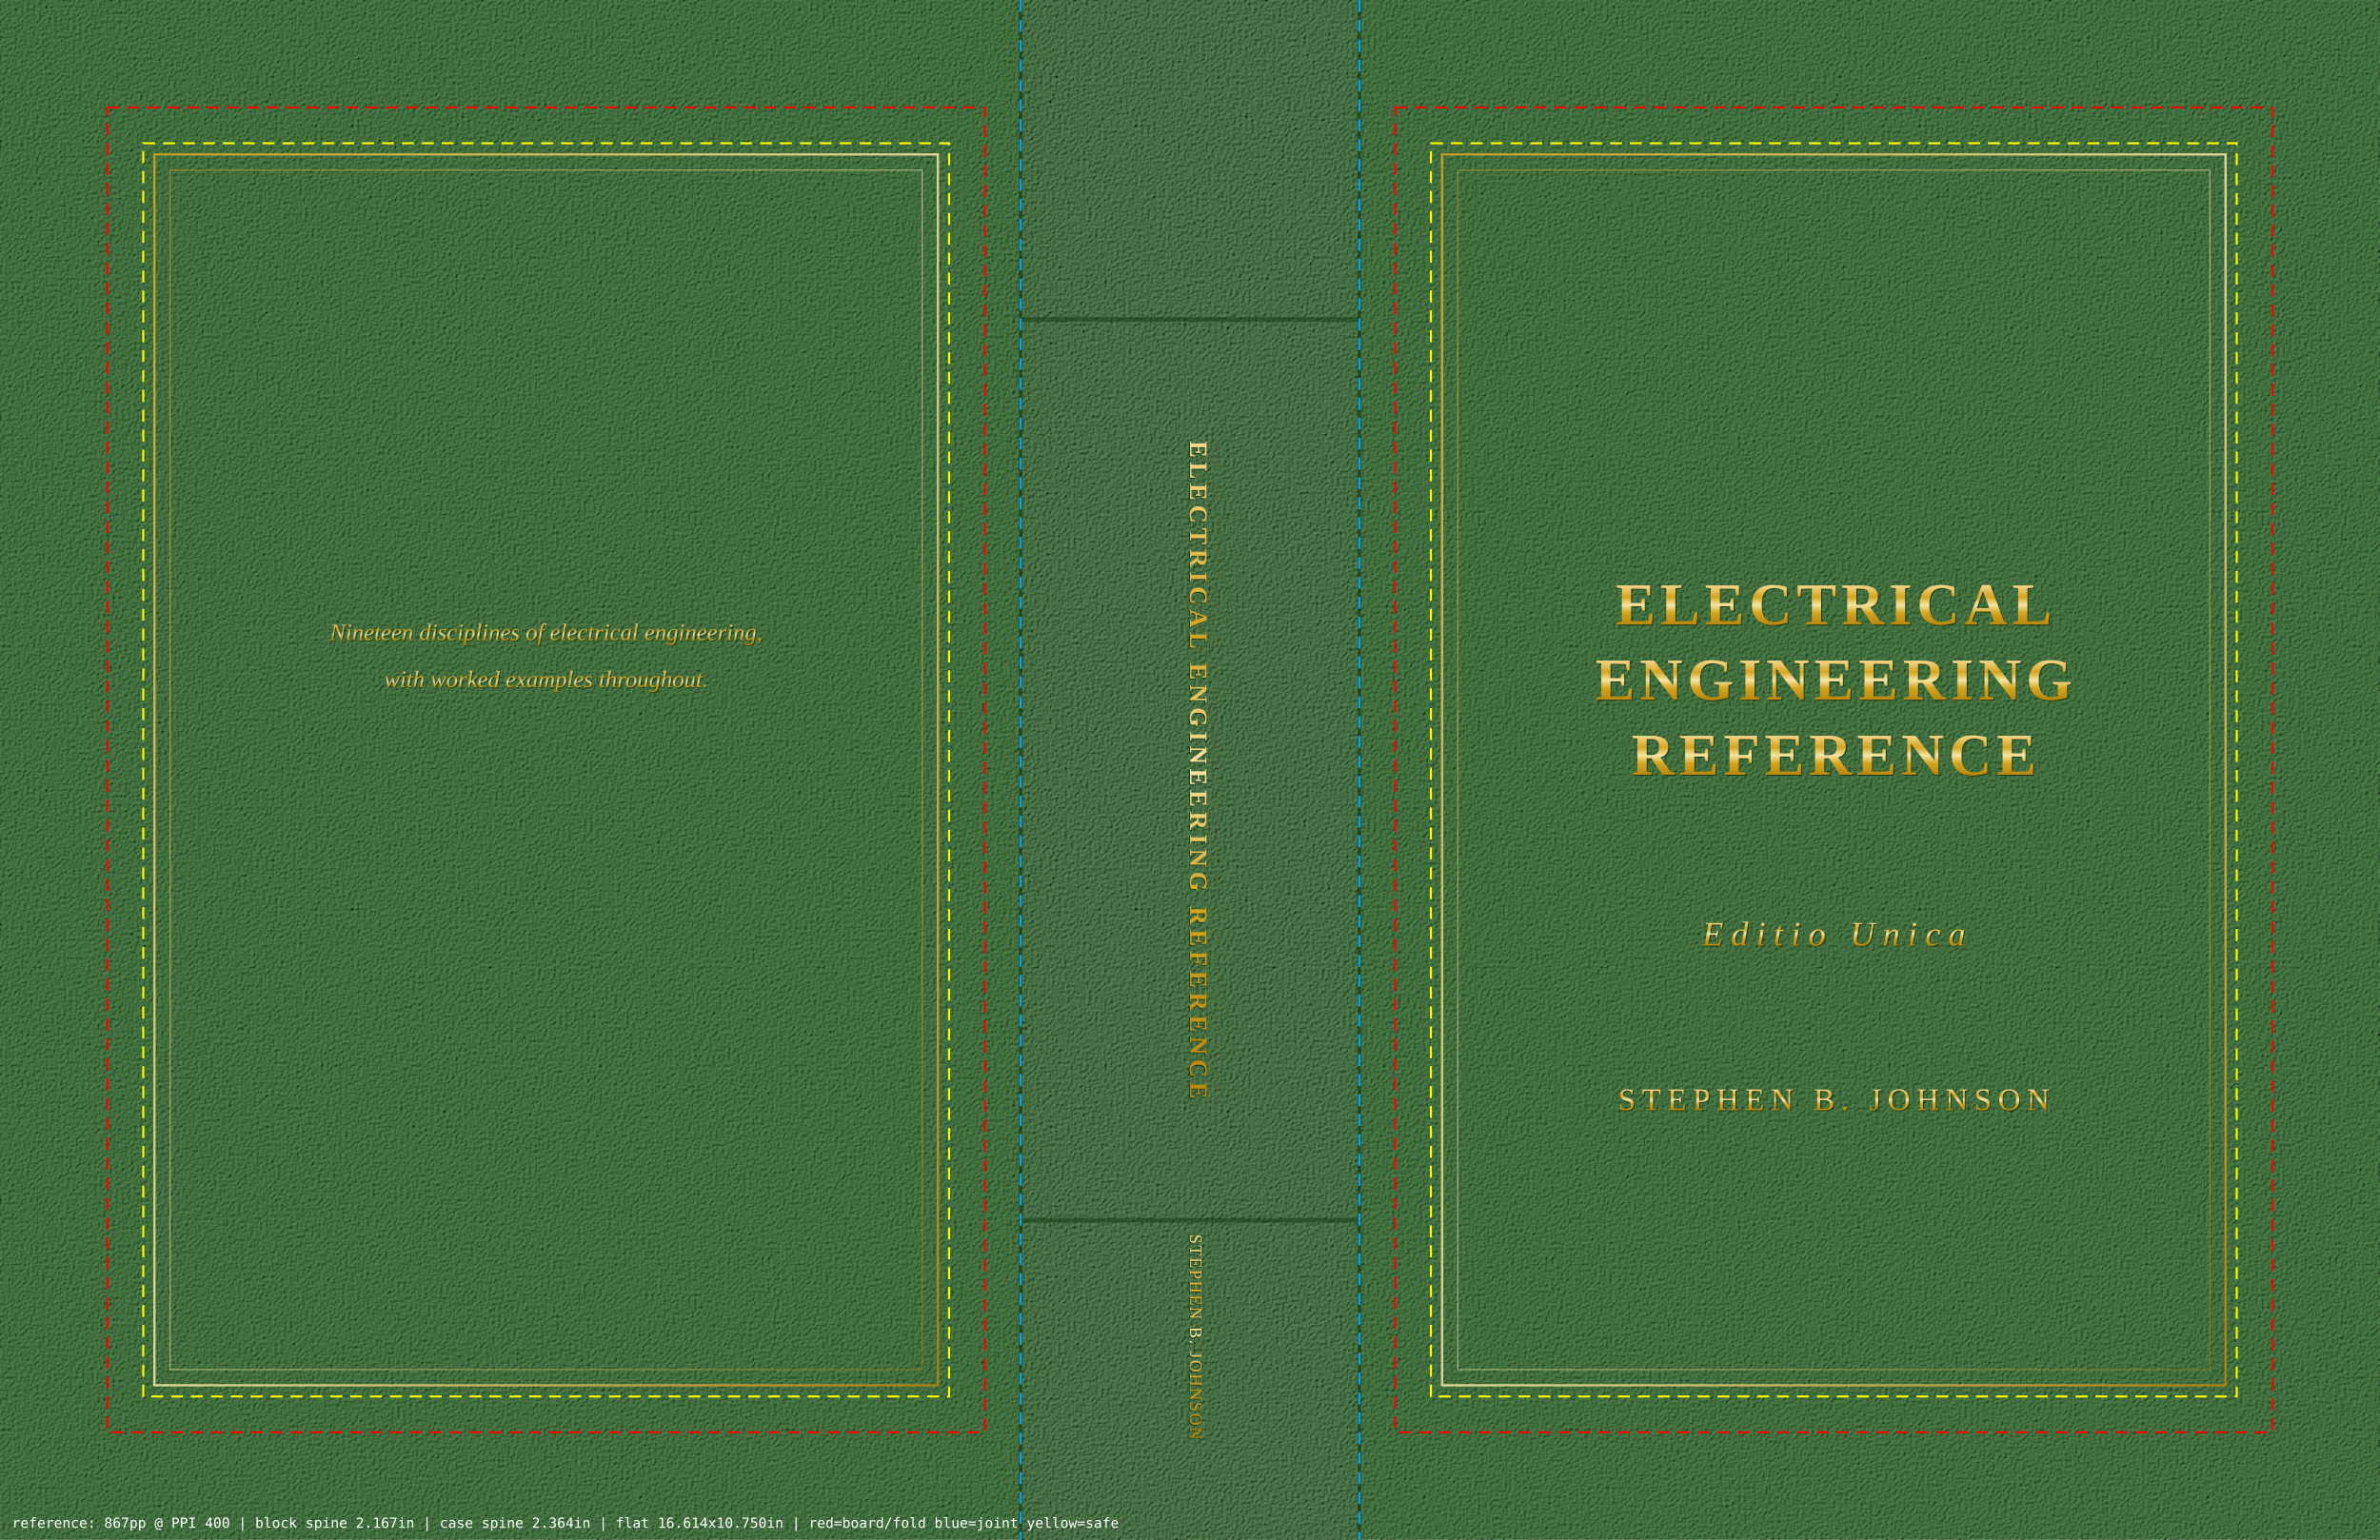
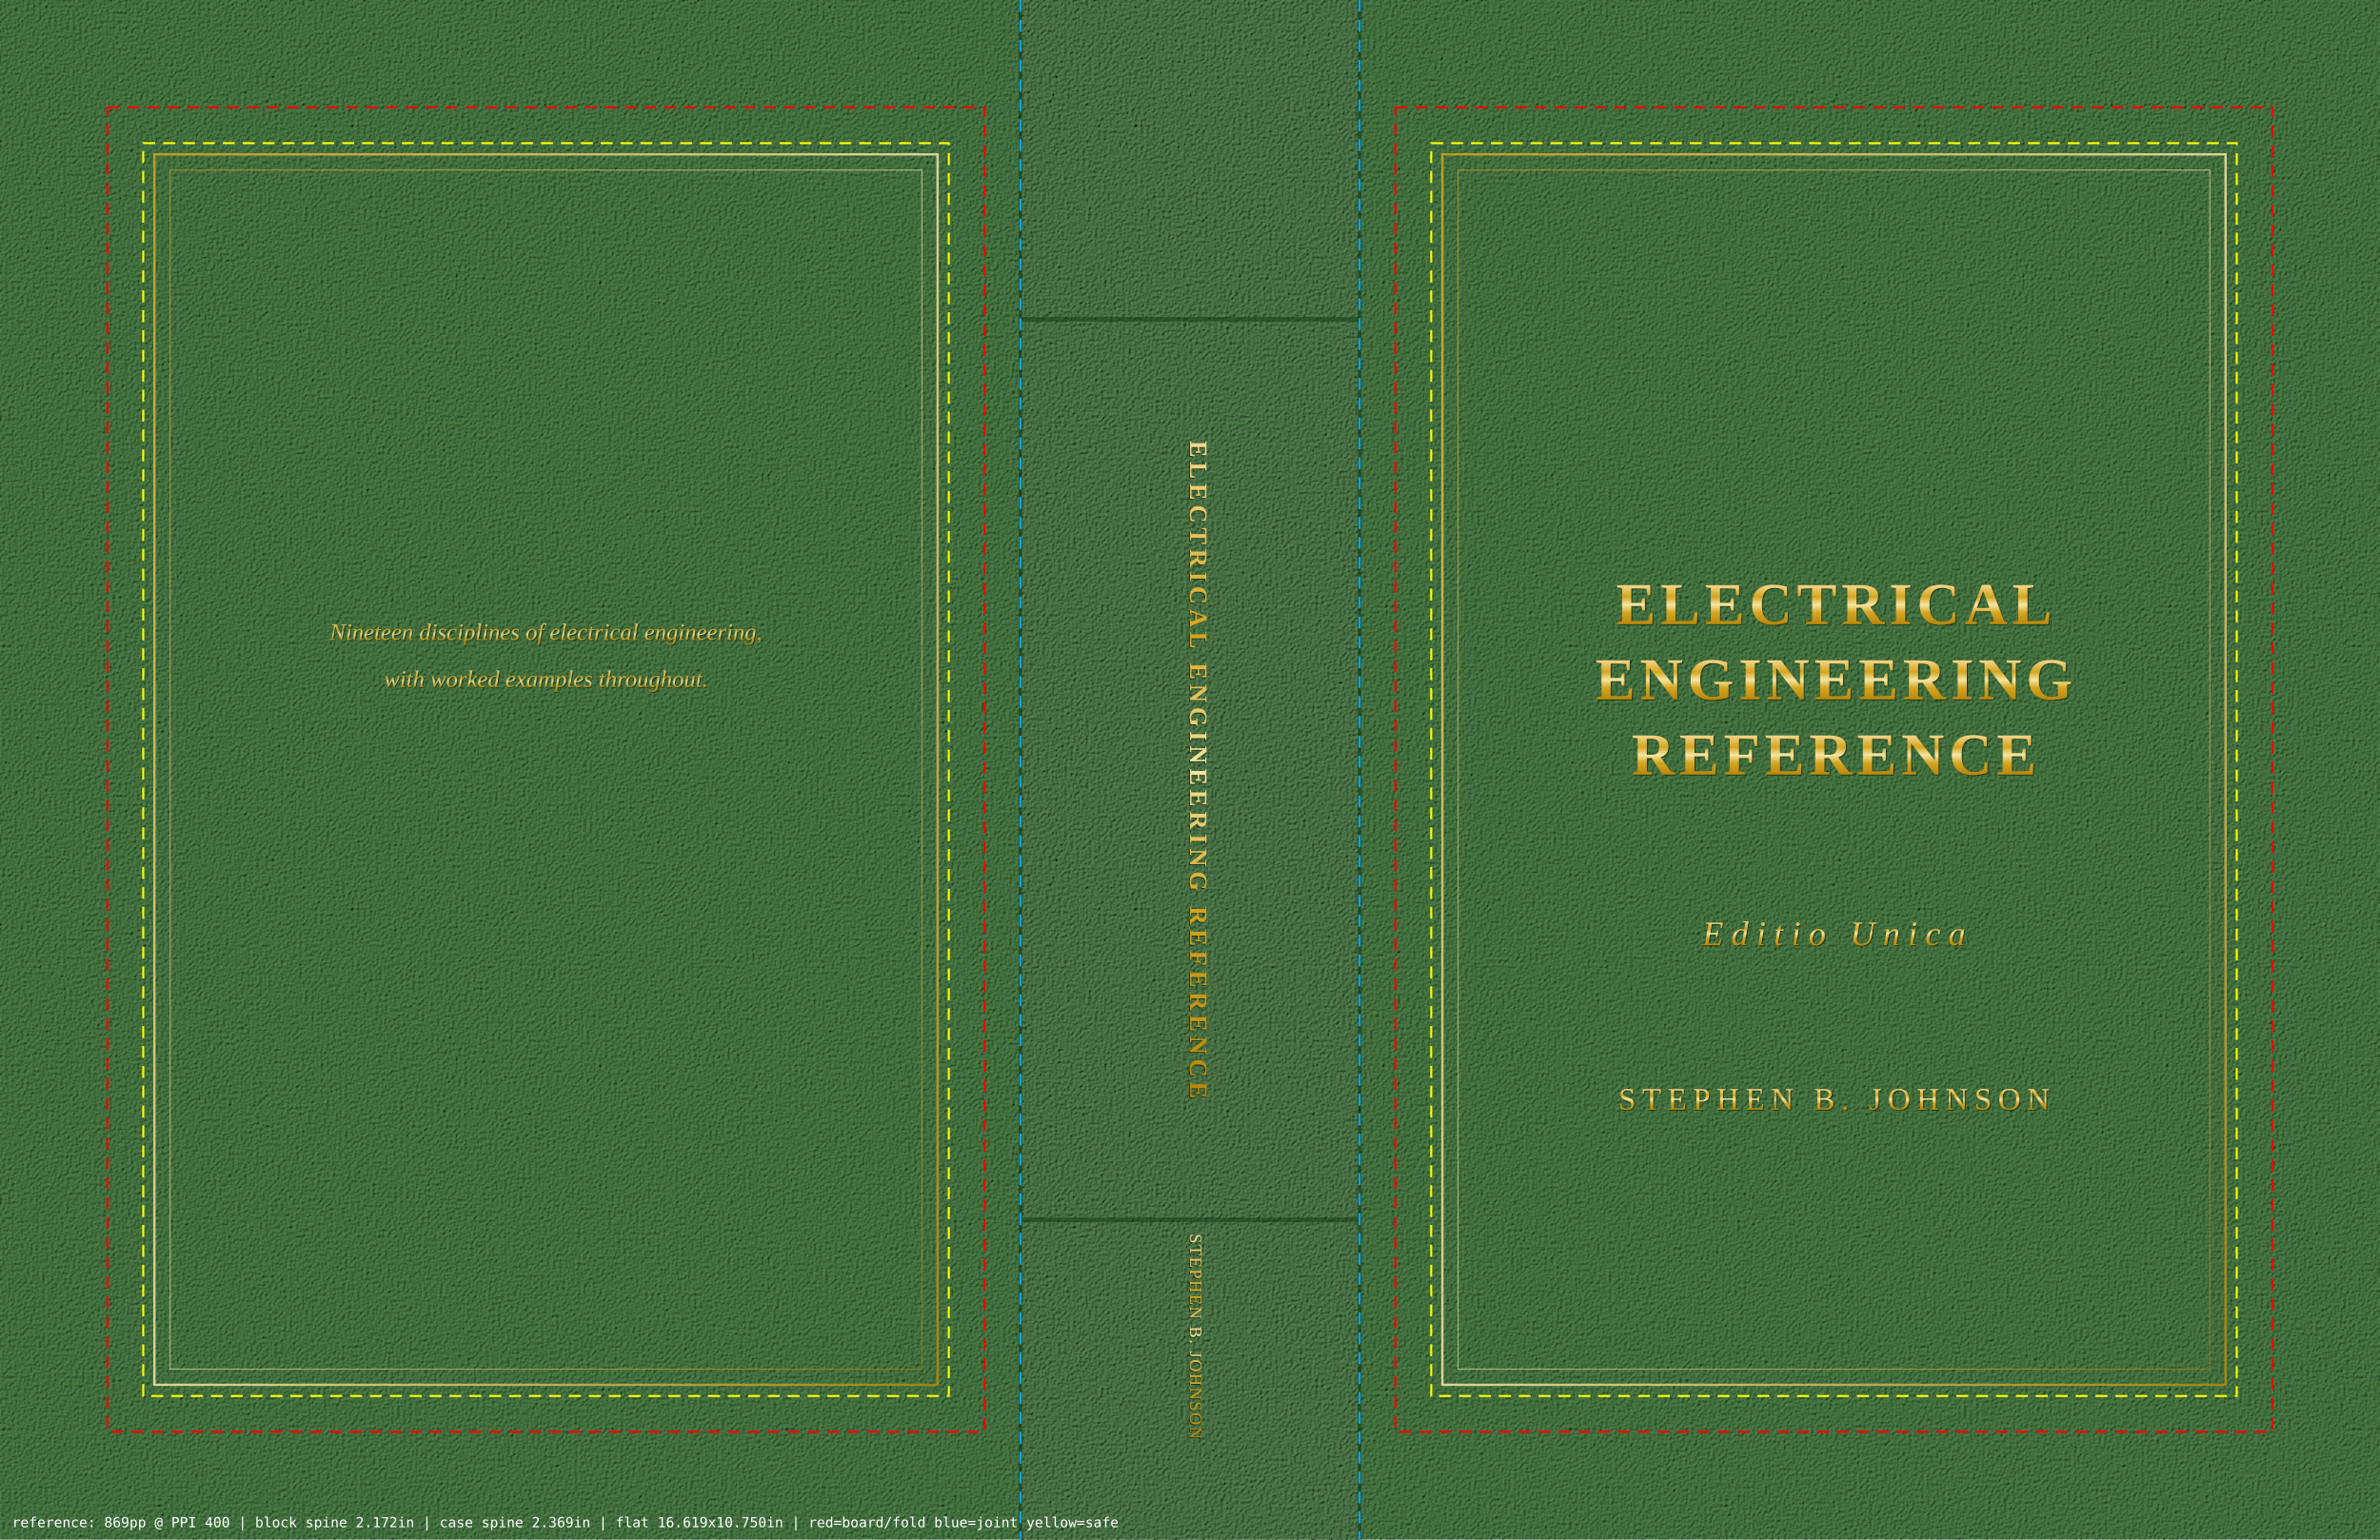
- <svg xmlns="http://www.w3.org/2000/svg" viewBox="0 0 1196.17 774.00" width="16.613in" height="10.75in">
+ <svg xmlns="http://www.w3.org/2000/svg" viewBox="0 0 1196.53 774.00" width="16.619in" height="10.75in">
  <defs>
    <filter id="leather" x="0%" y="0%" width="100%" height="100%">
      <feTurbulence type="fractalNoise" baseFrequency="0.65" numOctaves="4" seed="2" result="noise" />
      <feDiffuseLighting in="noise" lighting-color="#2d5a27" surfaceScale="1.5" result="lit">
        <feDistantLight azimuth="225" elevation="35" />
      </feDiffuseLighting>
      <feComposite in="lit" in2="SourceGraphic" operator="multiply" />
    </filter>
    <linearGradient id="gold" x1="0" y1="0" x2="0" y2="1">
      <stop offset="0%" stop-color="#f5d98e" />
      <stop offset="30%" stop-color="#d4a520" />
      <stop offset="50%" stop-color="#f5e6a3" />
      <stop offset="70%" stop-color="#d4a520" />
      <stop offset="100%" stop-color="#b8860b" />
    </linearGradient>
    <linearGradient id="goldSpine" x1="0" y1="0" x2="1" y2="0">
      <stop offset="0%" stop-color="#f5d98e" />
      <stop offset="30%" stop-color="#d4a520" />
      <stop offset="50%" stop-color="#f5e6a3" />
      <stop offset="70%" stop-color="#d4a520" />
      <stop offset="100%" stop-color="#b8860b" />
    </linearGradient>
    <linearGradient id="goldLine" x1="0" y1="0" x2="1" y2="1">
      <stop offset="0%" stop-color="#d4a520" />
      <stop offset="50%" stop-color="#f5e6a3" />
      <stop offset="100%" stop-color="#b8860b" />
    </linearGradient>
    <filter id="textEmboss" x="-20%" y="-20%" width="140%" height="140%">
      <feDropShadow dx="0.47" dy="0.47" stdDeviation="0.32" flood-color="#0a2e0a" flood-opacity="0.85" />
    </filter>
  </defs>
-   <rect x="0" y="0" width="1196.17" height="774.00" fill="#1e5a1e" />
-   <rect x="0" y="0" width="1196.17" height="774.00" filter="url(#leather)" opacity="0.6" />
-   <rect x="513.00" y="0" width="170.17" height="774.00" fill="#1a4d1a" />
-   <rect x="513.00" y="0" width="170.17" height="774.00" filter="url(#leather)" opacity="0.7" />
+   <rect x="0" y="0" width="1196.53" height="774.00" fill="#1e5a1e" />
+   <rect x="0" y="0" width="1196.53" height="774.00" filter="url(#leather)" opacity="0.6" />
+   <rect x="513.00" y="0" width="170.53" height="774.00" fill="#1a4d1a" />
+   <rect x="513.00" y="0" width="170.53" height="774.00" filter="url(#leather)" opacity="0.7" />
  <line x1="513.00" y1="0" x2="513.00" y2="774.00" stroke="#0a2e0a" stroke-width="1.57" opacity="0.6" />
-   <line x1="683.17" y1="0" x2="683.17" y2="774.00" stroke="#0a2e0a" stroke-width="1.57" opacity="0.6" />
-   <line x1="513.00" y1="160.56" x2="683.17" y2="160.56" stroke="#0f3a0f" stroke-width="2.36" opacity="0.5" />
-   <line x1="517.73" y1="167.65" x2="678.45" y2="167.65" stroke="url(#goldLine)" stroke-width="0.63" opacity="0.7" />
-   <line x1="513.00" y1="613.44" x2="683.17" y2="613.44" stroke="#0f3a0f" stroke-width="2.36" opacity="0.5" />
-   <line x1="517.73" y1="620.53" x2="678.45" y2="620.53" stroke="url(#goldLine)" stroke-width="0.63" opacity="0.7" />
-   <text x="598.09" y="387.00" fill="url(#goldSpine)" font-family="Georgia, 'Times New Roman', serif" font-size="12.60" font-weight="bold" letter-spacing="2.36" text-anchor="middle" filter="url(#textEmboss)" transform="rotate(90, 598.09, 387.00)">ELECTRICAL ENGINEERING REFERENCE</text>
-   <text x="598.09" y="672.05" fill="url(#goldSpine)" font-family="Georgia, 'Times New Roman', serif" font-size="8.66" letter-spacing="0.79" text-anchor="middle" filter="url(#textEmboss)" transform="rotate(90, 598.09, 672.05)">STEPHEN B. JOHNSON</text>
+   <line x1="683.53" y1="0" x2="683.53" y2="774.00" stroke="#0a2e0a" stroke-width="1.57" opacity="0.6" />
+   <line x1="513.00" y1="160.56" x2="683.53" y2="160.56" stroke="#0f3a0f" stroke-width="2.36" opacity="0.5" />
+   <line x1="517.73" y1="167.65" x2="678.81" y2="167.65" stroke="url(#goldLine)" stroke-width="0.63" opacity="0.7" />
+   <line x1="513.00" y1="613.44" x2="683.53" y2="613.44" stroke="#0f3a0f" stroke-width="2.36" opacity="0.5" />
+   <line x1="517.73" y1="620.53" x2="678.81" y2="620.53" stroke="url(#goldLine)" stroke-width="0.63" opacity="0.7" />
+   <text x="598.27" y="387.00" fill="url(#goldSpine)" font-family="Georgia, 'Times New Roman', serif" font-size="12.60" font-weight="bold" letter-spacing="2.36" text-anchor="middle" filter="url(#textEmboss)" transform="rotate(90, 598.27, 387.00)">ELECTRICAL ENGINEERING REFERENCE</text>
+   <text x="598.27" y="672.05" fill="url(#goldSpine)" font-family="Georgia, 'Times New Roman', serif" font-size="8.66" letter-spacing="0.79" text-anchor="middle" filter="url(#textEmboss)" transform="rotate(90, 598.27, 672.05)">STEPHEN B. JOHNSON</text>
  <rect x="77.62" y="77.62" width="393.75" height="618.75" fill="none" stroke="url(#goldLine)" stroke-width="1.18" opacity="0.85" />
  <rect x="85.50" y="85.50" width="378.00" height="603.00" fill="none" stroke="url(#goldLine)" stroke-width="0.55" opacity="0.6" />
-   <rect x="724.80" y="77.62" width="393.75" height="618.75" fill="none" stroke="url(#goldLine)" stroke-width="1.18" opacity="0.85" />
-   <rect x="732.67" y="85.50" width="378.00" height="603.00" fill="none" stroke="url(#goldLine)" stroke-width="0.55" opacity="0.6" />
-   <text x="921.67" y="313.88" fill="url(#gold)" font-family="Georgia, 'Times New Roman', serif" font-size="29.93" font-weight="bold" text-anchor="middle" letter-spacing="2.36" filter="url(#textEmboss)">ELECTRICAL</text>
-   <text x="921.67" y="351.68" fill="url(#gold)" font-family="Georgia, 'Times New Roman', serif" font-size="29.93" font-weight="bold" text-anchor="middle" letter-spacing="2.36" filter="url(#textEmboss)">ENGINEERING</text>
-   <text x="921.67" y="389.47" fill="url(#gold)" font-family="Georgia, 'Times New Roman', serif" font-size="29.93" font-weight="bold" text-anchor="middle" letter-spacing="2.36" filter="url(#textEmboss)">REFERENCE</text>
-   <text x="921.67" y="475.31" fill="url(#gold)" font-family="Georgia, 'Times New Roman', serif" font-size="17.32" font-style="italic" text-anchor="middle" letter-spacing="3.94" filter="url(#textEmboss)">Editio Unica</text>
-   <line x1="882.30" y1="495.00" x2="961.05" y2="495.00" stroke="url(#goldLine)" stroke-width="0.63" opacity="0.6" />
-   <text x="921.67" y="558.00" fill="url(#gold)" font-family="Georgia, 'Times New Roman', serif" font-size="15.75" text-anchor="middle" letter-spacing="3.15" filter="url(#textEmboss)">STEPHEN B. JOHNSON</text>
+   <rect x="725.16" y="77.62" width="393.75" height="618.75" fill="none" stroke="url(#goldLine)" stroke-width="1.18" opacity="0.85" />
+   <rect x="733.03" y="85.50" width="378.00" height="603.00" fill="none" stroke="url(#goldLine)" stroke-width="0.55" opacity="0.6" />
+   <text x="922.03" y="313.88" fill="url(#gold)" font-family="Georgia, 'Times New Roman', serif" font-size="29.93" font-weight="bold" text-anchor="middle" letter-spacing="2.36" filter="url(#textEmboss)">ELECTRICAL</text>
+   <text x="922.03" y="351.68" fill="url(#gold)" font-family="Georgia, 'Times New Roman', serif" font-size="29.93" font-weight="bold" text-anchor="middle" letter-spacing="2.36" filter="url(#textEmboss)">ENGINEERING</text>
+   <text x="922.03" y="389.47" fill="url(#gold)" font-family="Georgia, 'Times New Roman', serif" font-size="29.93" font-weight="bold" text-anchor="middle" letter-spacing="2.36" filter="url(#textEmboss)">REFERENCE</text>
+   <text x="922.03" y="475.31" fill="url(#gold)" font-family="Georgia, 'Times New Roman', serif" font-size="17.32" font-style="italic" text-anchor="middle" letter-spacing="3.94" filter="url(#textEmboss)">Editio Unica</text>
+   <line x1="882.66" y1="495.00" x2="961.41" y2="495.00" stroke="url(#goldLine)" stroke-width="0.63" opacity="0.6" />
+   <text x="922.03" y="558.00" fill="url(#gold)" font-family="Georgia, 'Times New Roman', serif" font-size="15.75" text-anchor="middle" letter-spacing="3.15" filter="url(#textEmboss)">STEPHEN B. JOHNSON</text>
  <line x1="227.25" y1="290.25" x2="321.75" y2="290.25" stroke="url(#goldLine)" stroke-width="0.63" opacity="0.6" />
  <text x="274.50" y="321.75" fill="url(#gold)" font-family="Georgia, 'Times New Roman', serif" font-size="11.81" font-style="italic" text-anchor="middle" opacity="0.9" filter="url(#textEmboss)">Nineteen disciplines of electrical engineering,</text>
  <text x="274.50" y="345.38" fill="url(#gold)" font-family="Georgia, 'Times New Roman', serif" font-size="11.81" font-style="italic" text-anchor="middle" opacity="0.9" filter="url(#textEmboss)">with worked examples throughout.</text>
  <line x1="227.25" y1="369.00" x2="321.75" y2="369.00" stroke="url(#goldLine)" stroke-width="0.63" opacity="0.6" />
  <g id="guides" fill="none" stroke-dasharray="6 4">
    <rect x="54.00" y="54.00" width="441.00" height="666.00" stroke="#ff0000" stroke-width="1" />
-     <rect x="701.17" y="54.00" width="441.00" height="666.00" stroke="#ff0000" stroke-width="1" />
+     <rect x="701.53" y="54.00" width="441.00" height="666.00" stroke="#ff0000" stroke-width="1" />
    <line x1="513.00" y1="0" x2="513.00" y2="774.00" stroke="#00aaff" stroke-width="1" />
-     <line x1="683.17" y1="0" x2="683.17" y2="774.00" stroke="#00aaff" stroke-width="1" />
+     <line x1="683.53" y1="0" x2="683.53" y2="774.00" stroke="#00aaff" stroke-width="1" />
    <rect x="72.00" y="72.00" width="405.00" height="630.00" stroke="#ffff00" stroke-width="1" />
-     <rect x="719.17" y="72.00" width="405.00" height="630.00" stroke="#ffff00" stroke-width="1" />
+     <rect x="719.53" y="72.00" width="405.00" height="630.00" stroke="#ffff00" stroke-width="1" />
  </g>
-   <text x="6" y="768" font-family="monospace" font-size="7" fill="#ffffff">reference: 867pp @ PPI 400 | block spine 2.167in | case spine 2.364in | flat 16.614x10.750in | red=board/fold blue=joint yellow=safe</text>
+   <text x="6" y="768" font-family="monospace" font-size="7" fill="#ffffff">reference: 869pp @ PPI 400 | block spine 2.172in | case spine 2.369in | flat 16.619x10.750in | red=board/fold blue=joint yellow=safe</text>
</svg>
